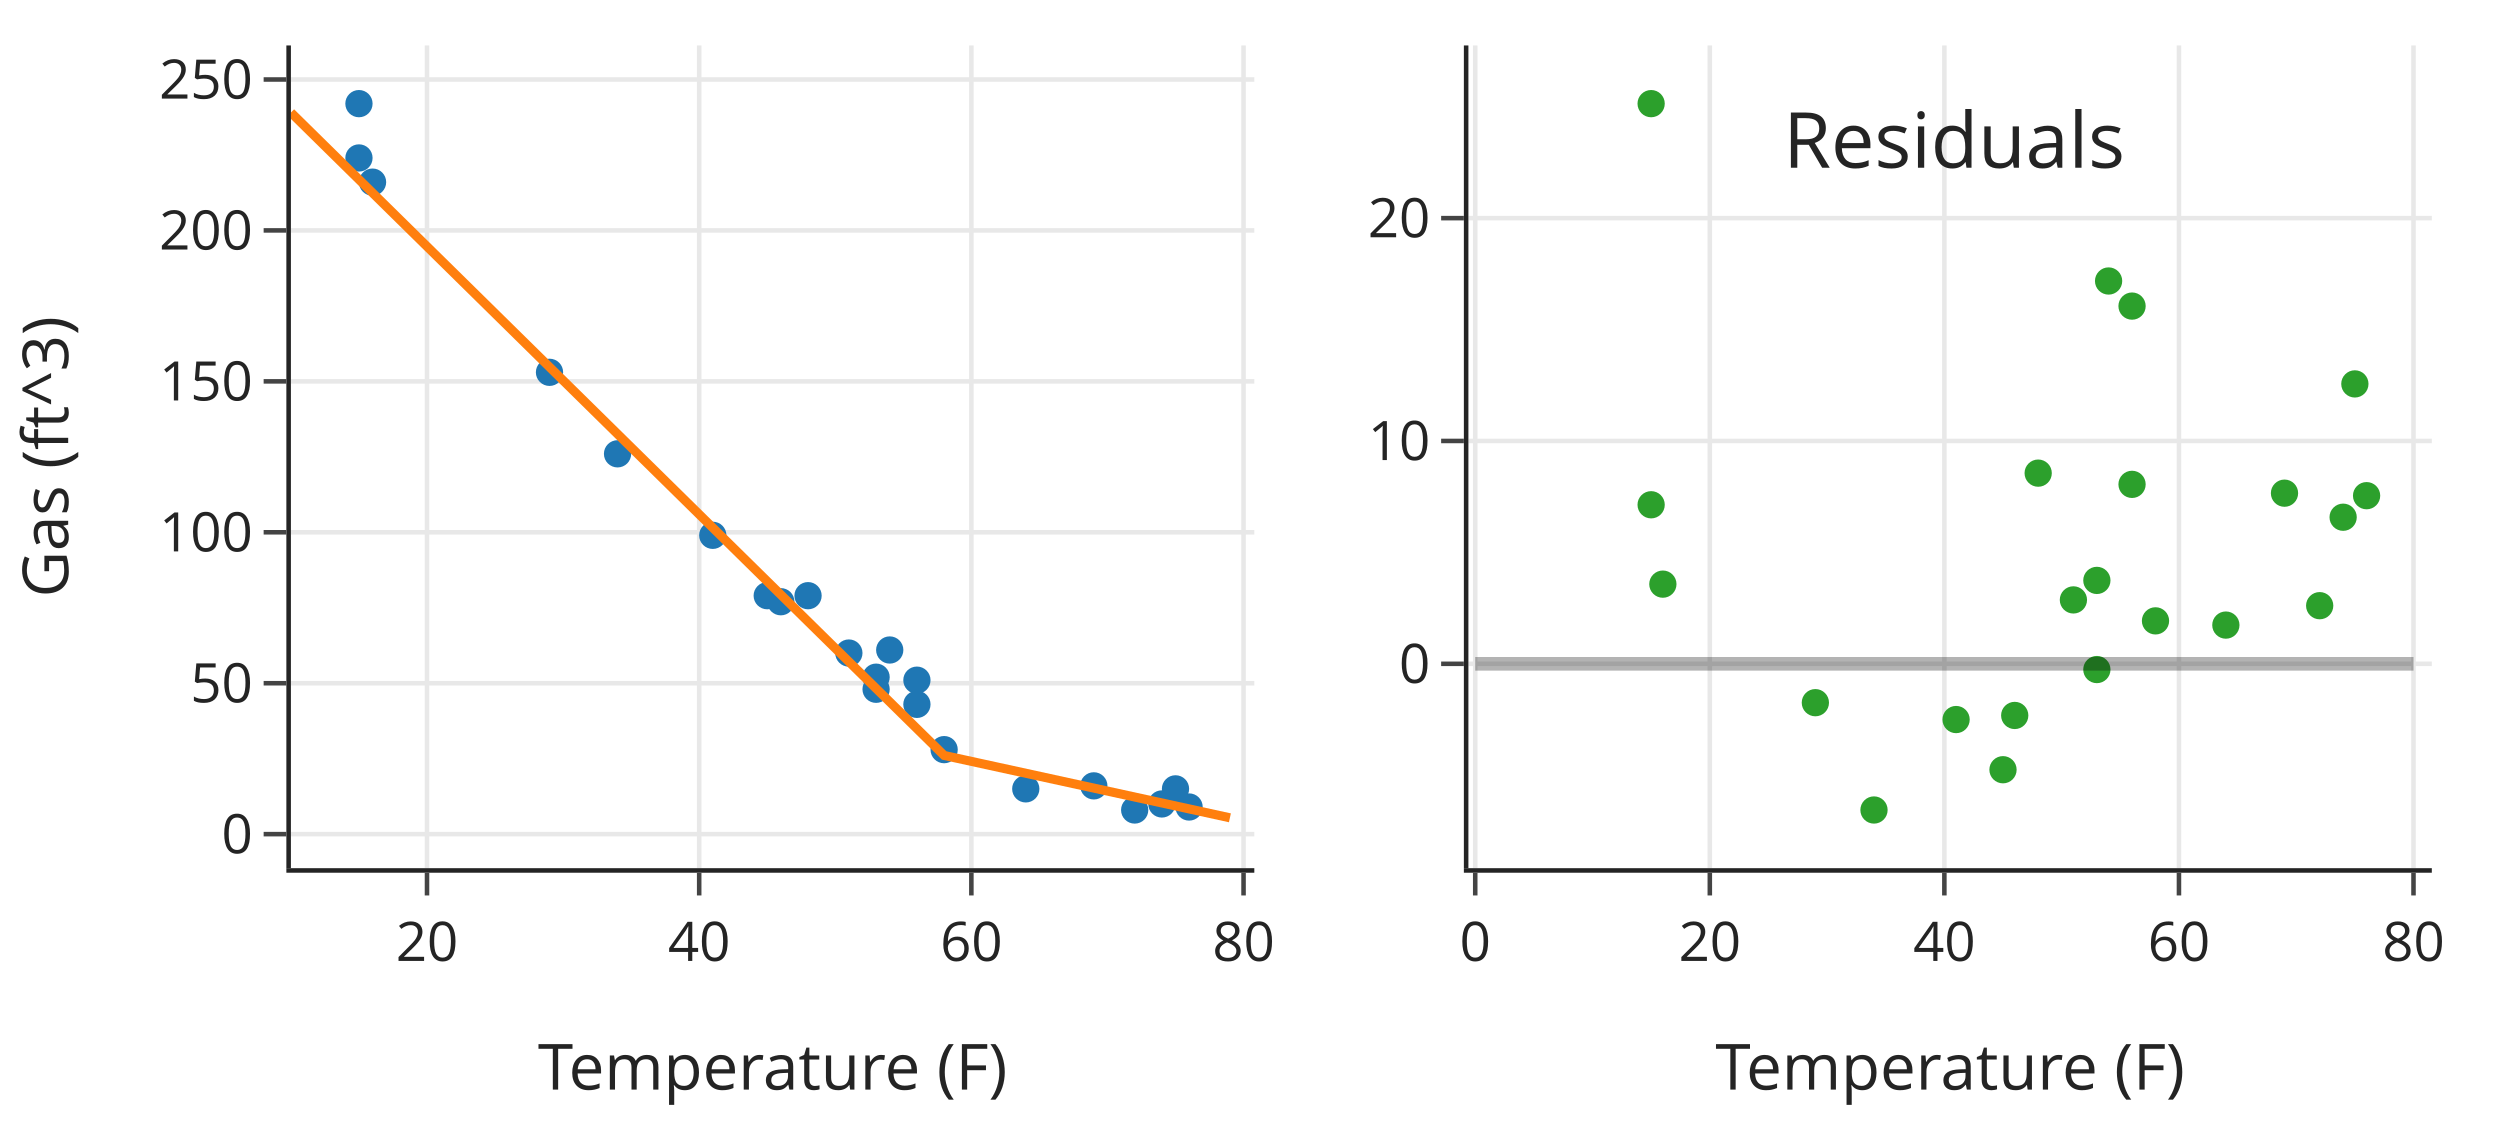
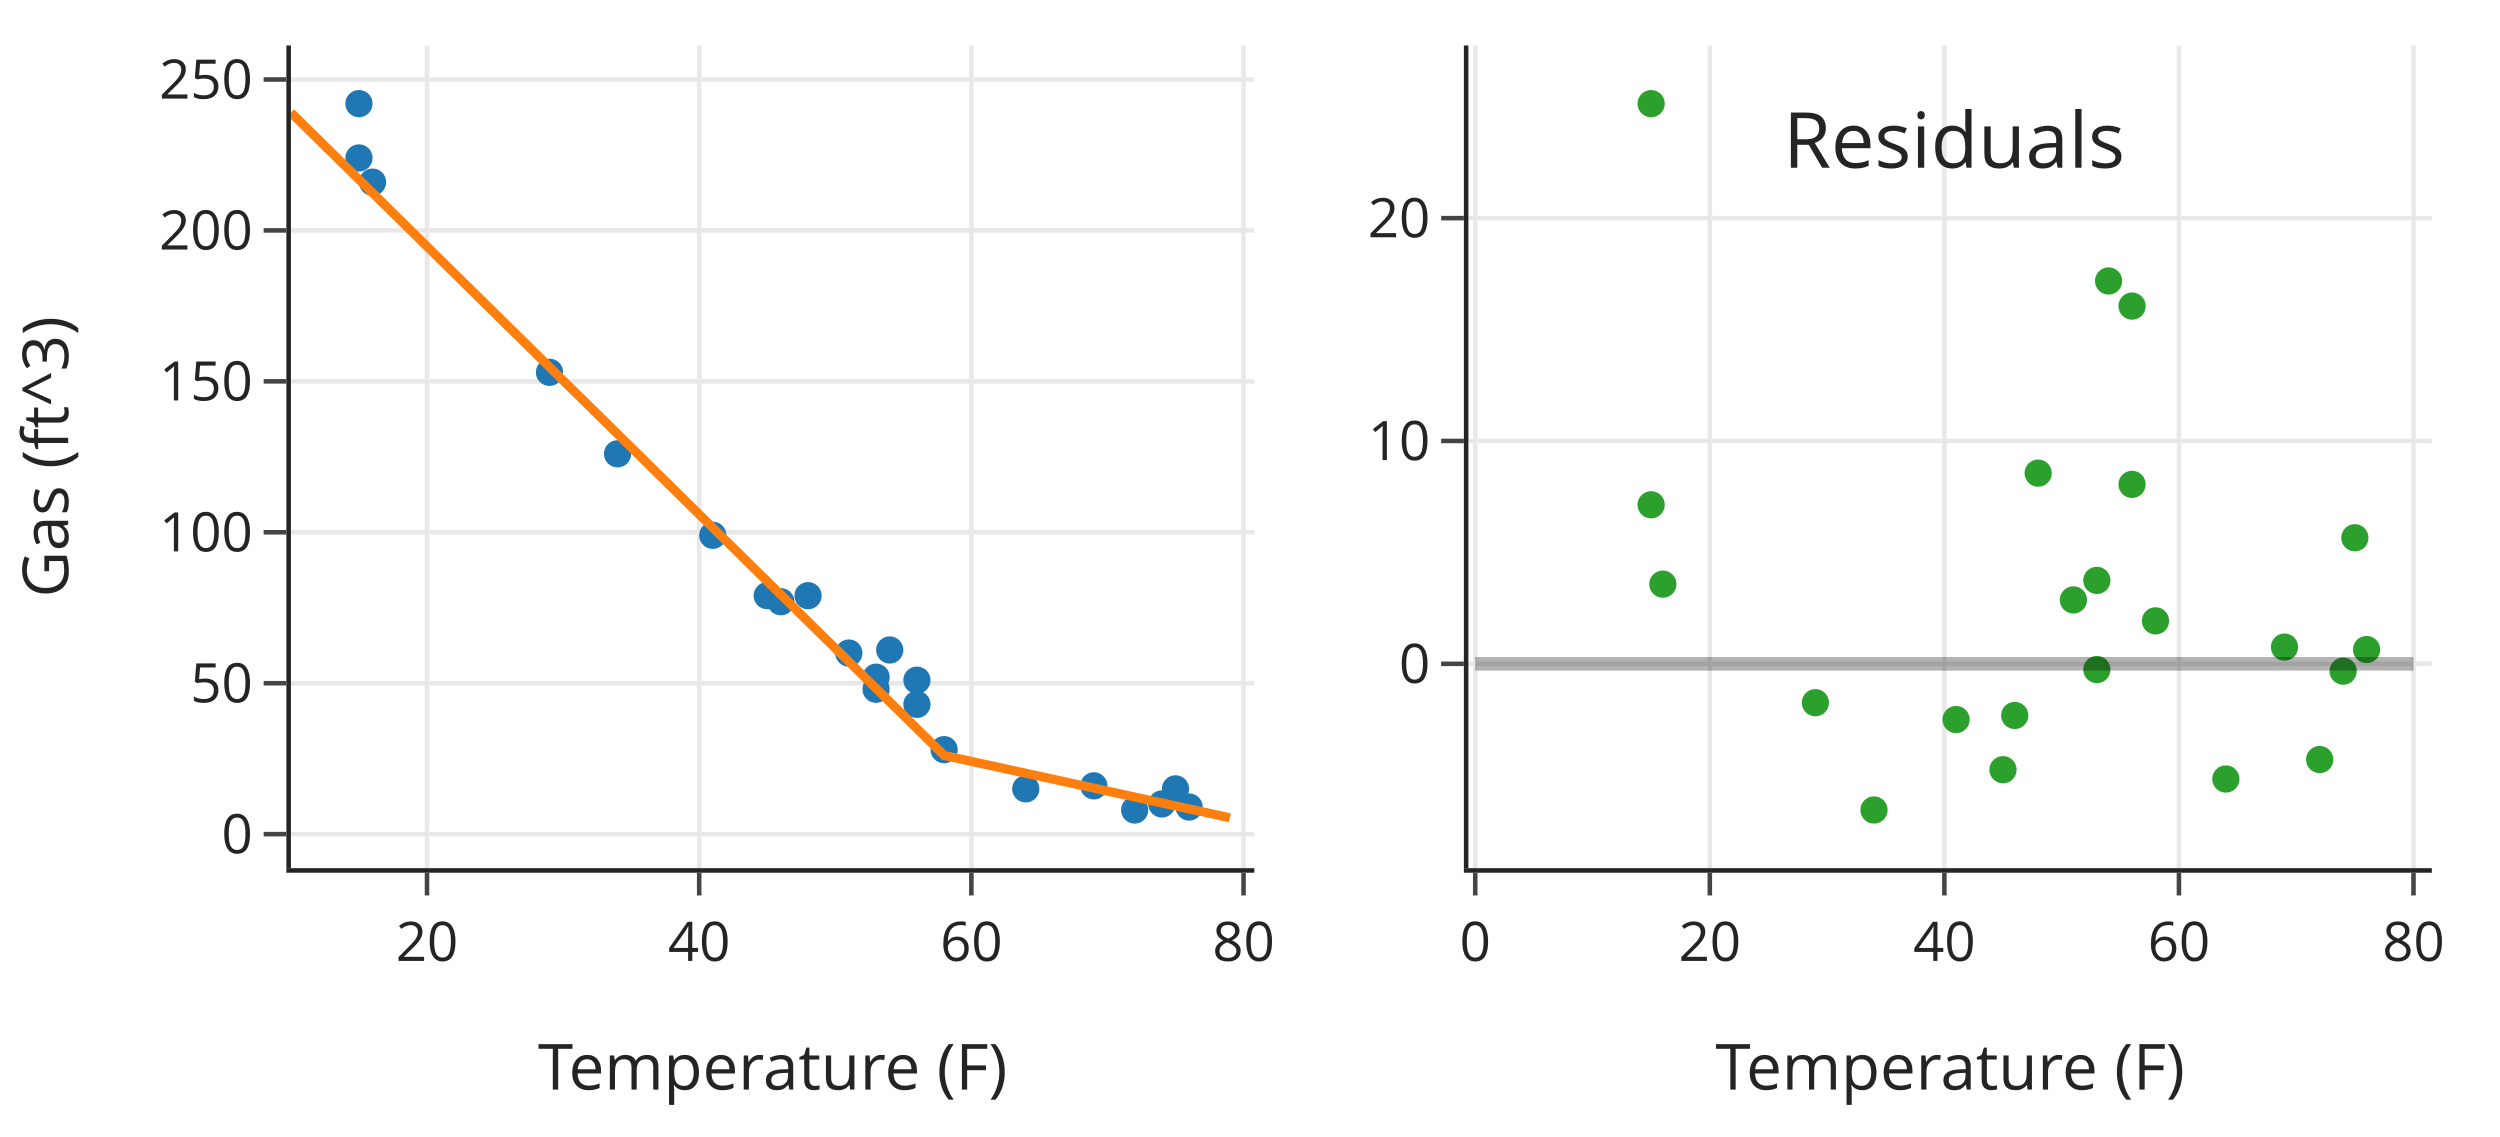
<svg xmlns="http://www.w3.org/2000/svg" class="main-svg" width="550" height="250" style="" viewBox="0 0 550 250">
  <rect x="0" y="0" width="550" height="250" style="fill: rgb(255, 255, 255); fill-opacity: 1;" />
-   <defs id="defs-5b7a20">
+   <defs id="defs-19d2aa">
    <g class="clips">
-       <clipPath id="clip5b7a20xyplot" class="plotclip">
+       <clipPath id="clip19d2aaxyplot" class="plotclip">
        <rect width="211.95" height="181" />
      </clipPath>
-       <clipPath id="clip5b7a20x2y2plot" class="plotclip">
+       <clipPath id="clip19d2aax2y2plot" class="plotclip">
        <rect width="211.95" height="181" />
      </clipPath>
-       <clipPath class="axesclip" id="clip5b7a20x">
+       <clipPath class="axesclip" id="clip19d2aax">
        <rect x="64" y="0" width="211.95" height="250" />
      </clipPath>
-       <clipPath class="axesclip" id="clip5b7a20y">
+       <clipPath class="axesclip" id="clip19d2aay">
        <rect x="0" y="10" width="550" height="181" />
      </clipPath>
-       <clipPath class="axesclip" id="clip5b7a20xy">
+       <clipPath class="axesclip" id="clip19d2aaxy">
        <rect x="64" y="10" width="211.95" height="181" />
      </clipPath>
-       <clipPath class="axesclip" id="clip5b7a20y2">
+       <clipPath class="axesclip" id="clip19d2aay2">
        <rect x="0" y="10" width="550" height="181" />
      </clipPath>
-       <clipPath class="axesclip" id="clip5b7a20xy2">
+       <clipPath class="axesclip" id="clip19d2aaxy2">
        <rect x="64" y="10" width="211.95" height="181" />
      </clipPath>
-       <clipPath class="axesclip" id="clip5b7a20x2">
+       <clipPath class="axesclip" id="clip19d2aax2">
        <rect x="323.05" y="0" width="211.95" height="250" />
      </clipPath>
-       <clipPath class="axesclip" id="clip5b7a20x2y">
+       <clipPath class="axesclip" id="clip19d2aax2y">
        <rect x="323.05" y="10" width="211.95" height="181" />
      </clipPath>
-       <clipPath class="axesclip" id="clip5b7a20x2y2">
+       <clipPath class="axesclip" id="clip19d2aax2y2">
        <rect x="323.05" y="10" width="211.95" height="181" />
      </clipPath>
    </g>
    <g class="gradients" />
    <g class="patterns" />
  </defs>
  <g class="bglayer" />
  <g class="layer-below">
    <g class="imagelayer" />
    <g class="shapelayer" />
  </g>
  <g class="cartesianlayer">
    <g class="subplot xy">
      <g class="layer-subplot">
        <g class="shapelayer" />
        <g class="imagelayer" />
      </g>
      <g class="gridlayer">
        <g class="x">
          <path class="xgrid crisp" transform="translate(93.94,0)" d="M0,10v181" style="stroke: rgb(232, 232, 232); stroke-opacity: 1; stroke-width: 1px;" />
          <path class="xgrid crisp" transform="translate(153.82,0)" d="M0,10v181" style="stroke: rgb(232, 232, 232); stroke-opacity: 1; stroke-width: 1px;" />
          <path class="xgrid crisp" transform="translate(213.7,0)" d="M0,10v181" style="stroke: rgb(232, 232, 232); stroke-opacity: 1; stroke-width: 1px;" />
          <path class="xgrid crisp" transform="translate(273.58,0)" d="M0,10v181" style="stroke: rgb(232, 232, 232); stroke-opacity: 1; stroke-width: 1px;" />
        </g>
        <g class="y">
          <path class="ygrid crisp" transform="translate(0,183.51)" d="M64,0h211.95" style="stroke: rgb(232, 232, 232); stroke-opacity: 1; stroke-width: 1px;" />
          <path class="ygrid crisp" transform="translate(0,150.31)" d="M64,0h211.95" style="stroke: rgb(232, 232, 232); stroke-opacity: 1; stroke-width: 1px;" />
          <path class="ygrid crisp" transform="translate(0,117.1)" d="M64,0h211.95" style="stroke: rgb(232, 232, 232); stroke-opacity: 1; stroke-width: 1px;" />
          <path class="ygrid crisp" transform="translate(0,83.9)" d="M64,0h211.95" style="stroke: rgb(232, 232, 232); stroke-opacity: 1; stroke-width: 1px;" />
          <path class="ygrid crisp" transform="translate(0,50.69)" d="M64,0h211.95" style="stroke: rgb(232, 232, 232); stroke-opacity: 1; stroke-width: 1px;" />
          <path class="ygrid crisp" transform="translate(0,17.49)" d="M64,0h211.95" style="stroke: rgb(232, 232, 232); stroke-opacity: 1; stroke-width: 1px;" />
        </g>
      </g>
      <g class="zerolinelayer" />
      <path class="xlines-below" />
      <path class="ylines-below" />
      <g class="overlines-below" />
      <g class="xaxislayer-below" />
      <g class="yaxislayer-below" />
      <g class="overaxes-below" />
-       <g class="plot" transform="translate(64,10)" clip-path="url(#clip5b7a20xyplot)">
+       <g class="plot" transform="translate(64,10)" clip-path="url(#clip19d2aaxyplot)">
        <g class="scatterlayer mlayer">
-           <g class="trace scatter trace0b5e7f" style="stroke-miterlimit: 2; opacity: 1;">
+           <g class="trace scatter trace6c26fa" style="stroke-miterlimit: 2; opacity: 1;">
            <g class="fills" />
            <g class="errorbars" />
            <g class="lines" />
            <g class="points">
              <path class="point" transform="translate(176.64,162.89)" d="M3,0A3,3 0 1,1 0,-3A3,3 0 0,1 3,0Z" style="opacity: 1; stroke-width: 0px; fill: rgb(31, 119, 180); fill-opacity: 1;" />
              <path class="point" transform="translate(143.71,154.92)" d="M3,0A3,3 0 1,1 0,-3A3,3 0 0,1 3,0Z" style="opacity: 1; stroke-width: 0px; fill: rgb(31, 119, 180); fill-opacity: 1;" />
              <path class="point" transform="translate(14.97,24.75)" d="M3,0A3,3 0 1,1 0,-3A3,3 0 0,1 3,0Z" style="opacity: 1; stroke-width: 0px; fill: rgb(31, 119, 180); fill-opacity: 1;" />
              <path class="point" transform="translate(137.72,139.64)" d="M3,0A3,3 0 1,1 0,-3A3,3 0 0,1 3,0Z" style="opacity: 1; stroke-width: 0px; fill: rgb(31, 119, 180); fill-opacity: 1;" />
              <path class="point" transform="translate(191.61,166.87)" d="M3,0A3,3 0 1,1 0,-3A3,3 0 0,1 3,0Z" style="opacity: 1; stroke-width: 0px; fill: rgb(31, 119, 180); fill-opacity: 1;" />
              <path class="point" transform="translate(197.6,167.54)" d="M3,0A3,3 0 1,1 0,-3A3,3 0 0,1 3,0Z" style="opacity: 1; stroke-width: 0px; fill: rgb(31, 119, 180); fill-opacity: 1;" />
              <path class="point" transform="translate(128.74,141.64)" d="M3,0A3,3 0 1,1 0,-3A3,3 0 0,1 3,0Z" style="opacity: 1; stroke-width: 0px; fill: rgb(31, 119, 180); fill-opacity: 1;" />
              <path class="point" transform="translate(107.78,122.38)" d="M3,0A3,3 0 1,1 0,-3A3,3 0 0,1 3,0Z" style="opacity: 1; stroke-width: 0px; fill: rgb(31, 119, 180); fill-opacity: 1;" />
              <path class="point" transform="translate(131.74,133)" d="M3,0A3,3 0 1,1 0,-3A3,3 0 0,1 3,0Z" style="opacity: 1; stroke-width: 0px; fill: rgb(31, 119, 180); fill-opacity: 1;" />
              <path class="point" transform="translate(128.74,138.98)" d="M3,0A3,3 0 1,1 0,-3A3,3 0 0,1 3,0Z" style="opacity: 1; stroke-width: 0px; fill: rgb(31, 119, 180); fill-opacity: 1;" />
              <path class="point" transform="translate(137.72,144.96)" d="M3,0A3,3 0 1,1 0,-3A3,3 0 0,1 3,0Z" style="opacity: 1; stroke-width: 0px; fill: rgb(31, 119, 180); fill-opacity: 1;" />
              <path class="point" transform="translate(104.79,121.05)" d="M3,0A3,3 0 1,1 0,-3A3,3 0 0,1 3,0Z" style="opacity: 1; stroke-width: 0px; fill: rgb(31, 119, 180); fill-opacity: 1;" />
              <path class="point" transform="translate(161.67,163.55)" d="M3,0A3,3 0 1,1 0,-3A3,3 0 0,1 3,0Z" style="opacity: 1; stroke-width: 0px; fill: rgb(31, 119, 180); fill-opacity: 1;" />
              <path class="point" transform="translate(17.96,30.07)" d="M3,0A3,3 0 1,1 0,-3A3,3 0 0,1 3,0Z" style="opacity: 1; stroke-width: 0px; fill: rgb(31, 119, 180); fill-opacity: 1;" />
              <path class="point" transform="translate(185.63,168.2)" d="M3,0A3,3 0 1,1 0,-3A3,3 0 0,1 3,0Z" style="opacity: 1; stroke-width: 0px; fill: rgb(31, 119, 180); fill-opacity: 1;" />
              <path class="point" transform="translate(122.75,133.67)" d="M3,0A3,3 0 1,1 0,-3A3,3 0 0,1 3,0Z" style="opacity: 1; stroke-width: 0px; fill: rgb(31, 119, 180); fill-opacity: 1;" />
              <path class="point" transform="translate(56.89,71.91)" d="M3,0A3,3 0 1,1 0,-3A3,3 0 0,1 3,0Z" style="opacity: 1; stroke-width: 0px; fill: rgb(31, 119, 180); fill-opacity: 1;" />
              <path class="point" transform="translate(71.86,89.84)" d="M3,0A3,3 0 1,1 0,-3A3,3 0 0,1 3,0Z" style="opacity: 1; stroke-width: 0px; fill: rgb(31, 119, 180); fill-opacity: 1;" />
              <path class="point" transform="translate(113.77,121.05)" d="M3,0A3,3 0 1,1 0,-3A3,3 0 0,1 3,0Z" style="opacity: 1; stroke-width: 0px; fill: rgb(31, 119, 180); fill-opacity: 1;" />
              <path class="point" transform="translate(14.97,12.8)" d="M3,0A3,3 0 1,1 0,-3A3,3 0 0,1 3,0Z" style="opacity: 1; stroke-width: 0px; fill: rgb(31, 119, 180); fill-opacity: 1;" />
              <path class="point" transform="translate(194.61,163.55)" d="M3,0A3,3 0 1,1 0,-3A3,3 0 0,1 3,0Z" style="opacity: 1; stroke-width: 0px; fill: rgb(31, 119, 180); fill-opacity: 1;" />
              <path class="point" transform="translate(92.81,107.77)" d="M3,0A3,3 0 1,1 0,-3A3,3 0 0,1 3,0Z" style="opacity: 1; stroke-width: 0px; fill: rgb(31, 119, 180); fill-opacity: 1;" />
            </g>
            <g class="text" />
          </g>
-           <g class="trace scatter trace339171" style="stroke-miterlimit: 2; opacity: 1;">
+           <g class="trace scatter tracecfb9b5" style="stroke-miterlimit: 2; opacity: 1;">
            <g class="fills" />
            <g class="errorbars" />
            <g class="lines">
              <path class="js-line" d="M0,14.76L143.71,156.2L146.7,156.85L206.58,169.92" style="vector-effect: non-scaling-stroke; fill: none; stroke: rgb(255, 127, 14); stroke-opacity: 1; stroke-width: 2px; opacity: 1;" />
            </g>
            <g class="points" />
            <g class="text" />
          </g>
        </g>
      </g>
      <g class="overplot" />
      <path class="xlines-above crisp" d="M63,191.5H275.95" style="fill: none; stroke-width: 1px; stroke: rgb(36, 36, 36); stroke-opacity: 1;" />
      <path class="ylines-above crisp" d="M63.5,10V191" style="fill: none; stroke-width: 1px; stroke: rgb(36, 36, 36); stroke-opacity: 1;" />
      <g class="overlines-above" />
      <g class="xaxislayer-above">
        <path class="xtick ticks crisp" d="M0,192v5" transform="translate(93.94,0)" style="stroke: rgb(68, 68, 68); stroke-opacity: 1; stroke-width: 1px;" />
        <path class="xtick ticks crisp" d="M0,192v5" transform="translate(153.82,0)" style="stroke: rgb(68, 68, 68); stroke-opacity: 1; stroke-width: 1px;" />
        <path class="xtick ticks crisp" d="M0,192v5" transform="translate(213.7,0)" style="stroke: rgb(68, 68, 68); stroke-opacity: 1; stroke-width: 1px;" />
        <path class="xtick ticks crisp" d="M0,192v5" transform="translate(273.58,0)" style="stroke: rgb(68, 68, 68); stroke-opacity: 1; stroke-width: 1px;" />
        <g class="xtick">
          <text text-anchor="middle" x="0" y="211.4" transform="translate(93.94,0)" style="font-family: 'Open Sans', verdana, arial, sans-serif; font-size: 12px; fill: rgb(36, 36, 36); fill-opacity: 1; white-space: pre; opacity: 1;">20</text>
        </g>
        <g class="xtick">
          <text text-anchor="middle" x="0" y="211.4" style="font-family: 'Open Sans', verdana, arial, sans-serif; font-size: 12px; fill: rgb(36, 36, 36); fill-opacity: 1; white-space: pre; opacity: 1;" transform="translate(153.82,0)">40</text>
        </g>
        <g class="xtick">
          <text text-anchor="middle" x="0" y="211.4" style="font-family: 'Open Sans', verdana, arial, sans-serif; font-size: 12px; fill: rgb(36, 36, 36); fill-opacity: 1; white-space: pre; opacity: 1;" transform="translate(213.7,0)">60</text>
        </g>
        <g class="xtick">
          <text text-anchor="middle" x="0" y="211.4" style="font-family: 'Open Sans', verdana, arial, sans-serif; font-size: 12px; fill: rgb(36, 36, 36); fill-opacity: 1; white-space: pre; opacity: 1;" transform="translate(273.58,0)">80</text>
        </g>
      </g>
      <g class="yaxislayer-above">
        <path class="ytick ticks crisp" d="M63,0h-5" transform="translate(0,183.51)" style="stroke: rgb(68, 68, 68); stroke-opacity: 1; stroke-width: 1px;" />
        <path class="ytick ticks crisp" d="M63,0h-5" transform="translate(0,150.31)" style="stroke: rgb(68, 68, 68); stroke-opacity: 1; stroke-width: 1px;" />
        <path class="ytick ticks crisp" d="M63,0h-5" transform="translate(0,117.1)" style="stroke: rgb(68, 68, 68); stroke-opacity: 1; stroke-width: 1px;" />
        <path class="ytick ticks crisp" d="M63,0h-5" transform="translate(0,83.9)" style="stroke: rgb(68, 68, 68); stroke-opacity: 1; stroke-width: 1px;" />
        <path class="ytick ticks crisp" d="M63,0h-5" transform="translate(0,50.69)" style="stroke: rgb(68, 68, 68); stroke-opacity: 1; stroke-width: 1px;" />
        <path class="ytick ticks crisp" d="M63,0h-5" transform="translate(0,17.49)" style="stroke: rgb(68, 68, 68); stroke-opacity: 1; stroke-width: 1px;" />
        <g class="ytick">
          <text text-anchor="end" x="55.6" y="4.2" transform="translate(0,183.51)" style="font-family: 'Open Sans', verdana, arial, sans-serif; font-size: 12px; fill: rgb(36, 36, 36); fill-opacity: 1; white-space: pre; opacity: 1;">0</text>
        </g>
        <g class="ytick">
          <text text-anchor="end" x="55.6" y="4.2" style="font-family: 'Open Sans', verdana, arial, sans-serif; font-size: 12px; fill: rgb(36, 36, 36); fill-opacity: 1; white-space: pre; opacity: 1;" transform="translate(0,150.31)">50</text>
        </g>
        <g class="ytick">
          <text text-anchor="end" x="55.6" y="4.2" style="font-family: 'Open Sans', verdana, arial, sans-serif; font-size: 12px; fill: rgb(36, 36, 36); fill-opacity: 1; white-space: pre; opacity: 1;" transform="translate(0,117.1)">100</text>
        </g>
        <g class="ytick">
          <text text-anchor="end" x="55.6" y="4.2" style="font-family: 'Open Sans', verdana, arial, sans-serif; font-size: 12px; fill: rgb(36, 36, 36); fill-opacity: 1; white-space: pre; opacity: 1;" transform="translate(0,83.9)">150</text>
        </g>
        <g class="ytick">
          <text text-anchor="end" x="55.6" y="4.2" style="font-family: 'Open Sans', verdana, arial, sans-serif; font-size: 12px; fill: rgb(36, 36, 36); fill-opacity: 1; white-space: pre; opacity: 1;" transform="translate(0,50.69)">200</text>
        </g>
        <g class="ytick">
          <text text-anchor="end" x="55.6" y="4.2" style="font-family: 'Open Sans', verdana, arial, sans-serif; font-size: 12px; fill: rgb(36, 36, 36); fill-opacity: 1; white-space: pre; opacity: 1;" transform="translate(0,17.49)">250</text>
        </g>
      </g>
      <g class="overaxes-above" />
    </g>
    <g class="subplot x2y2">
      <g class="layer-subplot">
        <g class="shapelayer" />
        <g class="imagelayer" />
      </g>
      <g class="gridlayer">
        <g class="x2">
          <path class="x2grid crisp" transform="translate(324.55,0)" d="M0,10v181" style="stroke: rgb(232, 232, 232); stroke-opacity: 1; stroke-width: 1px;" />
          <path class="x2grid crisp" transform="translate(376.16,0)" d="M0,10v181" style="stroke: rgb(232, 232, 232); stroke-opacity: 1; stroke-width: 1px;" />
          <path class="x2grid crisp" transform="translate(427.76,0)" d="M0,10v181" style="stroke: rgb(232, 232, 232); stroke-opacity: 1; stroke-width: 1px;" />
          <path class="x2grid crisp" transform="translate(479.37,0)" d="M0,10v181" style="stroke: rgb(232, 232, 232); stroke-opacity: 1; stroke-width: 1px;" />
          <path class="x2grid crisp" transform="translate(530.97,0)" d="M0,10v181" style="stroke: rgb(232, 232, 232); stroke-opacity: 1; stroke-width: 1px;" />
        </g>
        <g class="y2">
          <path class="y2grid crisp" transform="translate(0,146.04)" d="M323.05,0h211.95" style="stroke: rgb(232, 232, 232); stroke-opacity: 1; stroke-width: 1px;" />
          <path class="y2grid crisp" transform="translate(0,97.01)" d="M323.05,0h211.95" style="stroke: rgb(232, 232, 232); stroke-opacity: 1; stroke-width: 1px;" />
          <path class="y2grid crisp" transform="translate(0,47.99)" d="M323.05,0h211.95" style="stroke: rgb(232, 232, 232); stroke-opacity: 1; stroke-width: 1px;" />
        </g>
      </g>
      <g class="zerolinelayer" />
      <path class="xlines-below" />
      <path class="ylines-below" />
      <g class="overlines-below" />
      <g class="xaxislayer-below" />
      <g class="yaxislayer-below" />
      <g class="overaxes-below" />
-       <g class="plot" transform="translate(323.05,10)" clip-path="url(#clip5b7a20x2y2plot)">
+       <g class="plot" transform="translate(323.05,10)" clip-path="url(#clip19d2aax2y2plot)">
        <g class="scatterlayer mlayer">
-           <g class="trace scatter tracea9af2f" style="stroke-miterlimit: 2; opacity: 1;">
+           <g class="trace scatter trace6dd767" style="stroke-miterlimit: 2; opacity: 1;">
            <g class="fills" />
            <g class="errorbars" />
            <g class="lines" />
            <g class="points">
-               <path class="point" transform="translate(179.54,98.5)" d="M3,0A3,3 0 1,1 0,-3A3,3 0 0,1 3,0Z" style="opacity: 1; stroke-width: 0px; fill: rgb(44, 160, 44); fill-opacity: 1;" />
+               <path class="point" transform="translate(179.54,132.36)" d="M3,0A3,3 0 1,1 0,-3A3,3 0 0,1 3,0Z" style="opacity: 1; stroke-width: 0px; fill: rgb(44, 160, 44); fill-opacity: 1;" />
              <path class="point" transform="translate(151.16,126.59)" d="M3,0A3,3 0 1,1 0,-3A3,3 0 0,1 3,0Z" style="opacity: 1; stroke-width: 0px; fill: rgb(44, 160, 44); fill-opacity: 1;" />
              <path class="point" transform="translate(40.2,101.05)" d="M3,0A3,3 0 1,1 0,-3A3,3 0 0,1 3,0Z" style="opacity: 1; stroke-width: 0px; fill: rgb(44, 160, 44); fill-opacity: 1;" />
              <path class="point" transform="translate(146,57.34)" d="M3,0A3,3 0 1,1 0,-3A3,3 0 0,1 3,0Z" style="opacity: 1; stroke-width: 0px; fill: rgb(44, 160, 44); fill-opacity: 1;" />
-               <path class="point" transform="translate(192.44,103.79)" d="M3,0A3,3 0 1,1 0,-3A3,3 0 0,1 3,0Z" style="opacity: 1; stroke-width: 0px; fill: rgb(44, 160, 44); fill-opacity: 1;" />
-               <path class="point" transform="translate(197.6,99.05)" d="M3,0A3,3 0 1,1 0,-3A3,3 0 0,1 3,0Z" style="opacity: 1; stroke-width: 0px; fill: rgb(44, 160, 44); fill-opacity: 1;" />
+               <path class="point" transform="translate(192.44,137.65)" d="M3,0A3,3 0 1,1 0,-3A3,3 0 0,1 3,0Z" style="opacity: 1; stroke-width: 0px; fill: rgb(44, 160, 44); fill-opacity: 1;" />
+               <path class="point" transform="translate(197.6,132.9)" d="M3,0A3,3 0 1,1 0,-3A3,3 0 0,1 3,0Z" style="opacity: 1; stroke-width: 0px; fill: rgb(44, 160, 44); fill-opacity: 1;" />
              <path class="point" transform="translate(138.26,137.3)" d="M3,0A3,3 0 1,1 0,-3A3,3 0 0,1 3,0Z" style="opacity: 1; stroke-width: 0px; fill: rgb(44, 160, 44); fill-opacity: 1;" />
              <path class="point" transform="translate(120.19,147.4)" d="M3,0A3,3 0 1,1 0,-3A3,3 0 0,1 3,0Z" style="opacity: 1; stroke-width: 0px; fill: rgb(44, 160, 44); fill-opacity: 1;" />
              <path class="point" transform="translate(140.84,51.82)" d="M3,0A3,3 0 1,1 0,-3A3,3 0 0,1 3,0Z" style="opacity: 1; stroke-width: 0px; fill: rgb(44, 160, 44); fill-opacity: 1;" />
              <path class="point" transform="translate(138.26,117.69)" d="M3,0A3,3 0 1,1 0,-3A3,3 0 0,1 3,0Z" style="opacity: 1; stroke-width: 0px; fill: rgb(44, 160, 44); fill-opacity: 1;" />
              <path class="point" transform="translate(146,96.56)" d="M3,0A3,3 0 1,1 0,-3A3,3 0 0,1 3,0Z" style="opacity: 1; stroke-width: 0px; fill: rgb(44, 160, 44); fill-opacity: 1;" />
              <path class="point" transform="translate(117.61,159.34)" d="M3,0A3,3 0 1,1 0,-3A3,3 0 0,1 3,0Z" style="opacity: 1; stroke-width: 0px; fill: rgb(44, 160, 44); fill-opacity: 1;" />
-               <path class="point" transform="translate(166.64,127.52)" d="M3,0A3,3 0 1,1 0,-3A3,3 0 0,1 3,0Z" style="opacity: 1; stroke-width: 0px; fill: rgb(44, 160, 44); fill-opacity: 1;" />
+               <path class="point" transform="translate(166.64,161.38)" d="M3,0A3,3 0 1,1 0,-3A3,3 0 0,1 3,0Z" style="opacity: 1; stroke-width: 0px; fill: rgb(44, 160, 44); fill-opacity: 1;" />
              <path class="point" transform="translate(42.78,118.51)" d="M3,0A3,3 0 1,1 0,-3A3,3 0 0,1 3,0Z" style="opacity: 1; stroke-width: 0px; fill: rgb(44, 160, 44); fill-opacity: 1;" />
-               <path class="point" transform="translate(187.28,123.25)" d="M3,0A3,3 0 1,1 0,-3A3,3 0 0,1 3,0Z" style="opacity: 1; stroke-width: 0px; fill: rgb(44, 160, 44); fill-opacity: 1;" />
+               <path class="point" transform="translate(187.28,157.1)" d="M3,0A3,3 0 1,1 0,-3A3,3 0 0,1 3,0Z" style="opacity: 1; stroke-width: 0px; fill: rgb(44, 160, 44); fill-opacity: 1;" />
              <path class="point" transform="translate(133.1,121.98)" d="M3,0A3,3 0 1,1 0,-3A3,3 0 0,1 3,0Z" style="opacity: 1; stroke-width: 0px; fill: rgb(44, 160, 44); fill-opacity: 1;" />
              <path class="point" transform="translate(76.33,144.59)" d="M3,0A3,3 0 1,1 0,-3A3,3 0 0,1 3,0Z" style="opacity: 1; stroke-width: 0px; fill: rgb(44, 160, 44); fill-opacity: 1;" />
              <path class="point" transform="translate(89.23,168.2)" d="M3,0A3,3 0 1,1 0,-3A3,3 0 0,1 3,0Z" style="opacity: 1; stroke-width: 0px; fill: rgb(44, 160, 44); fill-opacity: 1;" />
              <path class="point" transform="translate(125.35,94.09)" d="M3,0A3,3 0 1,1 0,-3A3,3 0 0,1 3,0Z" style="opacity: 1; stroke-width: 0px; fill: rgb(44, 160, 44); fill-opacity: 1;" />
              <path class="point" transform="translate(40.2,12.8)" d="M3,0A3,3 0 1,1 0,-3A3,3 0 0,1 3,0Z" style="opacity: 1; stroke-width: 0px; fill: rgb(44, 160, 44); fill-opacity: 1;" />
-               <path class="point" transform="translate(195.02,74.46)" d="M3,0A3,3 0 1,1 0,-3A3,3 0 0,1 3,0Z" style="opacity: 1; stroke-width: 0px; fill: rgb(44, 160, 44); fill-opacity: 1;" />
+               <path class="point" transform="translate(195.02,108.31)" d="M3,0A3,3 0 1,1 0,-3A3,3 0 0,1 3,0Z" style="opacity: 1; stroke-width: 0px; fill: rgb(44, 160, 44); fill-opacity: 1;" />
              <path class="point" transform="translate(107.29,148.3)" d="M3,0A3,3 0 1,1 0,-3A3,3 0 0,1 3,0Z" style="opacity: 1; stroke-width: 0px; fill: rgb(44, 160, 44); fill-opacity: 1;" />
            </g>
            <g class="text" />
          </g>
        </g>
      </g>
      <g class="overplot" />
      <path class="xlines-above crisp" d="M322.05,191.5H535" style="fill: none; stroke-width: 1px; stroke: rgb(36, 36, 36); stroke-opacity: 1;" />
      <path class="ylines-above crisp" d="M322.55,10V191" style="fill: none; stroke-width: 1px; stroke: rgb(36, 36, 36); stroke-opacity: 1;" />
      <g class="overlines-above" />
      <g class="xaxislayer-above">
        <path class="x2tick ticks crisp" d="M0,192v5" transform="translate(324.55,0)" style="stroke: rgb(68, 68, 68); stroke-opacity: 1; stroke-width: 1px;" />
        <path class="x2tick ticks crisp" d="M0,192v5" transform="translate(376.16,0)" style="stroke: rgb(68, 68, 68); stroke-opacity: 1; stroke-width: 1px;" />
        <path class="x2tick ticks crisp" d="M0,192v5" transform="translate(427.76,0)" style="stroke: rgb(68, 68, 68); stroke-opacity: 1; stroke-width: 1px;" />
        <path class="x2tick ticks crisp" d="M0,192v5" transform="translate(479.37,0)" style="stroke: rgb(68, 68, 68); stroke-opacity: 1; stroke-width: 1px;" />
        <path class="x2tick ticks crisp" d="M0,192v5" transform="translate(530.97,0)" style="stroke: rgb(68, 68, 68); stroke-opacity: 1; stroke-width: 1px;" />
        <g class="x2tick">
          <text text-anchor="middle" x="0" y="211.4" transform="translate(324.55,0)" style="font-family: 'Open Sans', verdana, arial, sans-serif; font-size: 12px; fill: rgb(36, 36, 36); fill-opacity: 1; white-space: pre; opacity: 1;">0</text>
        </g>
        <g class="x2tick">
          <text text-anchor="middle" x="0" y="211.4" style="font-family: 'Open Sans', verdana, arial, sans-serif; font-size: 12px; fill: rgb(36, 36, 36); fill-opacity: 1; white-space: pre; opacity: 1;" transform="translate(376.16,0)">20</text>
        </g>
        <g class="x2tick">
          <text text-anchor="middle" x="0" y="211.4" style="font-family: 'Open Sans', verdana, arial, sans-serif; font-size: 12px; fill: rgb(36, 36, 36); fill-opacity: 1; white-space: pre; opacity: 1;" transform="translate(427.76,0)">40</text>
        </g>
        <g class="x2tick">
          <text text-anchor="middle" x="0" y="211.4" style="font-family: 'Open Sans', verdana, arial, sans-serif; font-size: 12px; fill: rgb(36, 36, 36); fill-opacity: 1; white-space: pre; opacity: 1;" transform="translate(479.37,0)">60</text>
        </g>
        <g class="x2tick">
          <text text-anchor="middle" x="0" y="211.4" style="font-family: 'Open Sans', verdana, arial, sans-serif; font-size: 12px; fill: rgb(36, 36, 36); fill-opacity: 1; white-space: pre; opacity: 1;" transform="translate(530.97,0)">80</text>
        </g>
      </g>
      <g class="yaxislayer-above">
        <path class="y2tick ticks crisp" d="M322.05,0h-5" transform="translate(0,146.04)" style="stroke: rgb(68, 68, 68); stroke-opacity: 1; stroke-width: 1px;" />
        <path class="y2tick ticks crisp" d="M322.05,0h-5" transform="translate(0,97.01)" style="stroke: rgb(68, 68, 68); stroke-opacity: 1; stroke-width: 1px;" />
        <path class="y2tick ticks crisp" d="M322.05,0h-5" transform="translate(0,47.99)" style="stroke: rgb(68, 68, 68); stroke-opacity: 1; stroke-width: 1px;" />
        <g class="y2tick">
          <text text-anchor="end" x="314.65" y="4.2" transform="translate(0,146.04)" style="font-family: 'Open Sans', verdana, arial, sans-serif; font-size: 12px; fill: rgb(36, 36, 36); fill-opacity: 1; white-space: pre; opacity: 1;">0</text>
        </g>
        <g class="y2tick">
          <text text-anchor="end" x="314.65" y="4.2" style="font-family: 'Open Sans', verdana, arial, sans-serif; font-size: 12px; fill: rgb(36, 36, 36); fill-opacity: 1; white-space: pre; opacity: 1;" transform="translate(0,97.01)">10</text>
        </g>
        <g class="y2tick">
          <text text-anchor="end" x="314.65" y="4.2" style="font-family: 'Open Sans', verdana, arial, sans-serif; font-size: 12px; fill: rgb(36, 36, 36); fill-opacity: 1; white-space: pre; opacity: 1;" transform="translate(0,47.99)">20</text>
        </g>
      </g>
      <g class="overaxes-above" />
    </g>
  </g>
  <g class="polarlayer" />
  <g class="smithlayer" />
  <g class="ternarylayer" />
  <g class="geolayer" />
  <g class="funnelarealayer" />
  <g class="pielayer" />
  <g class="iciclelayer" />
  <g class="treemaplayer" />
  <g class="sunburstlayer" />
  <g class="glimages" />
-   <defs id="topdefs-5b7a20">
+   <defs id="topdefs-19d2aa">
    <g class="clips" />
  </defs>
  <g class="layer-above">
    <g class="imagelayer" />
    <g class="shapelayer">
-       <path data-index="0" fill-rule="evenodd" d="M324.55,146.04L530.97,146.04" clip-path="url(#clip5b7a20x2y2)" style="opacity: 0.3; stroke: rgb(0, 0, 0); stroke-opacity: 1; fill: rgb(0, 0, 0); fill-opacity: 1; stroke-width: 3px;" />
+       <path data-index="0" fill-rule="evenodd" d="M324.55,146.04L530.97,146.04" clip-path="url(#clip19d2aax2y2)" style="opacity: 0.3; stroke: rgb(0, 0, 0); stroke-opacity: 1; fill: rgb(0, 0, 0); fill-opacity: 1; stroke-width: 3px;" />
    </g>
  </g>
  <g class="infolayer">
    <g class="g-gtitle">
      <text class="gtitle" x="467.5" y="25" text-anchor="end" dy="0.7em" style="font-family: 'Open Sans', verdana, arial, sans-serif; font-size: 17px; fill: rgb(36, 36, 36); opacity: 1; font-weight: normal; white-space: pre;">Residuals</text>
    </g>
    <g class="g-xtitle">
      <text class="xtitle" x="169.975" y="239.706" text-anchor="middle" style="font-family: 'Open Sans', verdana, arial, sans-serif; font-size: 14px; fill: rgb(36, 36, 36); opacity: 1; font-weight: normal; white-space: pre;">Temperature (F)</text>
    </g>
    <g class="g-x2title">
      <text class="x2title" x="429.025" y="239.706" text-anchor="middle" style="font-family: 'Open Sans', verdana, arial, sans-serif; font-size: 14px; fill: rgb(36, 36, 36); opacity: 1; font-weight: normal; white-space: pre;">Temperature (F)</text>
    </g>
    <g class="g-ytitle" transform="translate(4.78418,0)">
      <text class="ytitle" transform="rotate(-90,10.21563,100.5)" x="10.216" y="100.5" text-anchor="middle" style="font-family: 'Open Sans', verdana, arial, sans-serif; font-size: 14px; fill: rgb(36, 36, 36); opacity: 1; font-weight: normal; white-space: pre;">Gas (ft^3)</text>
    </g>
    <g class="g-y2title" />
  </g>
</svg>
